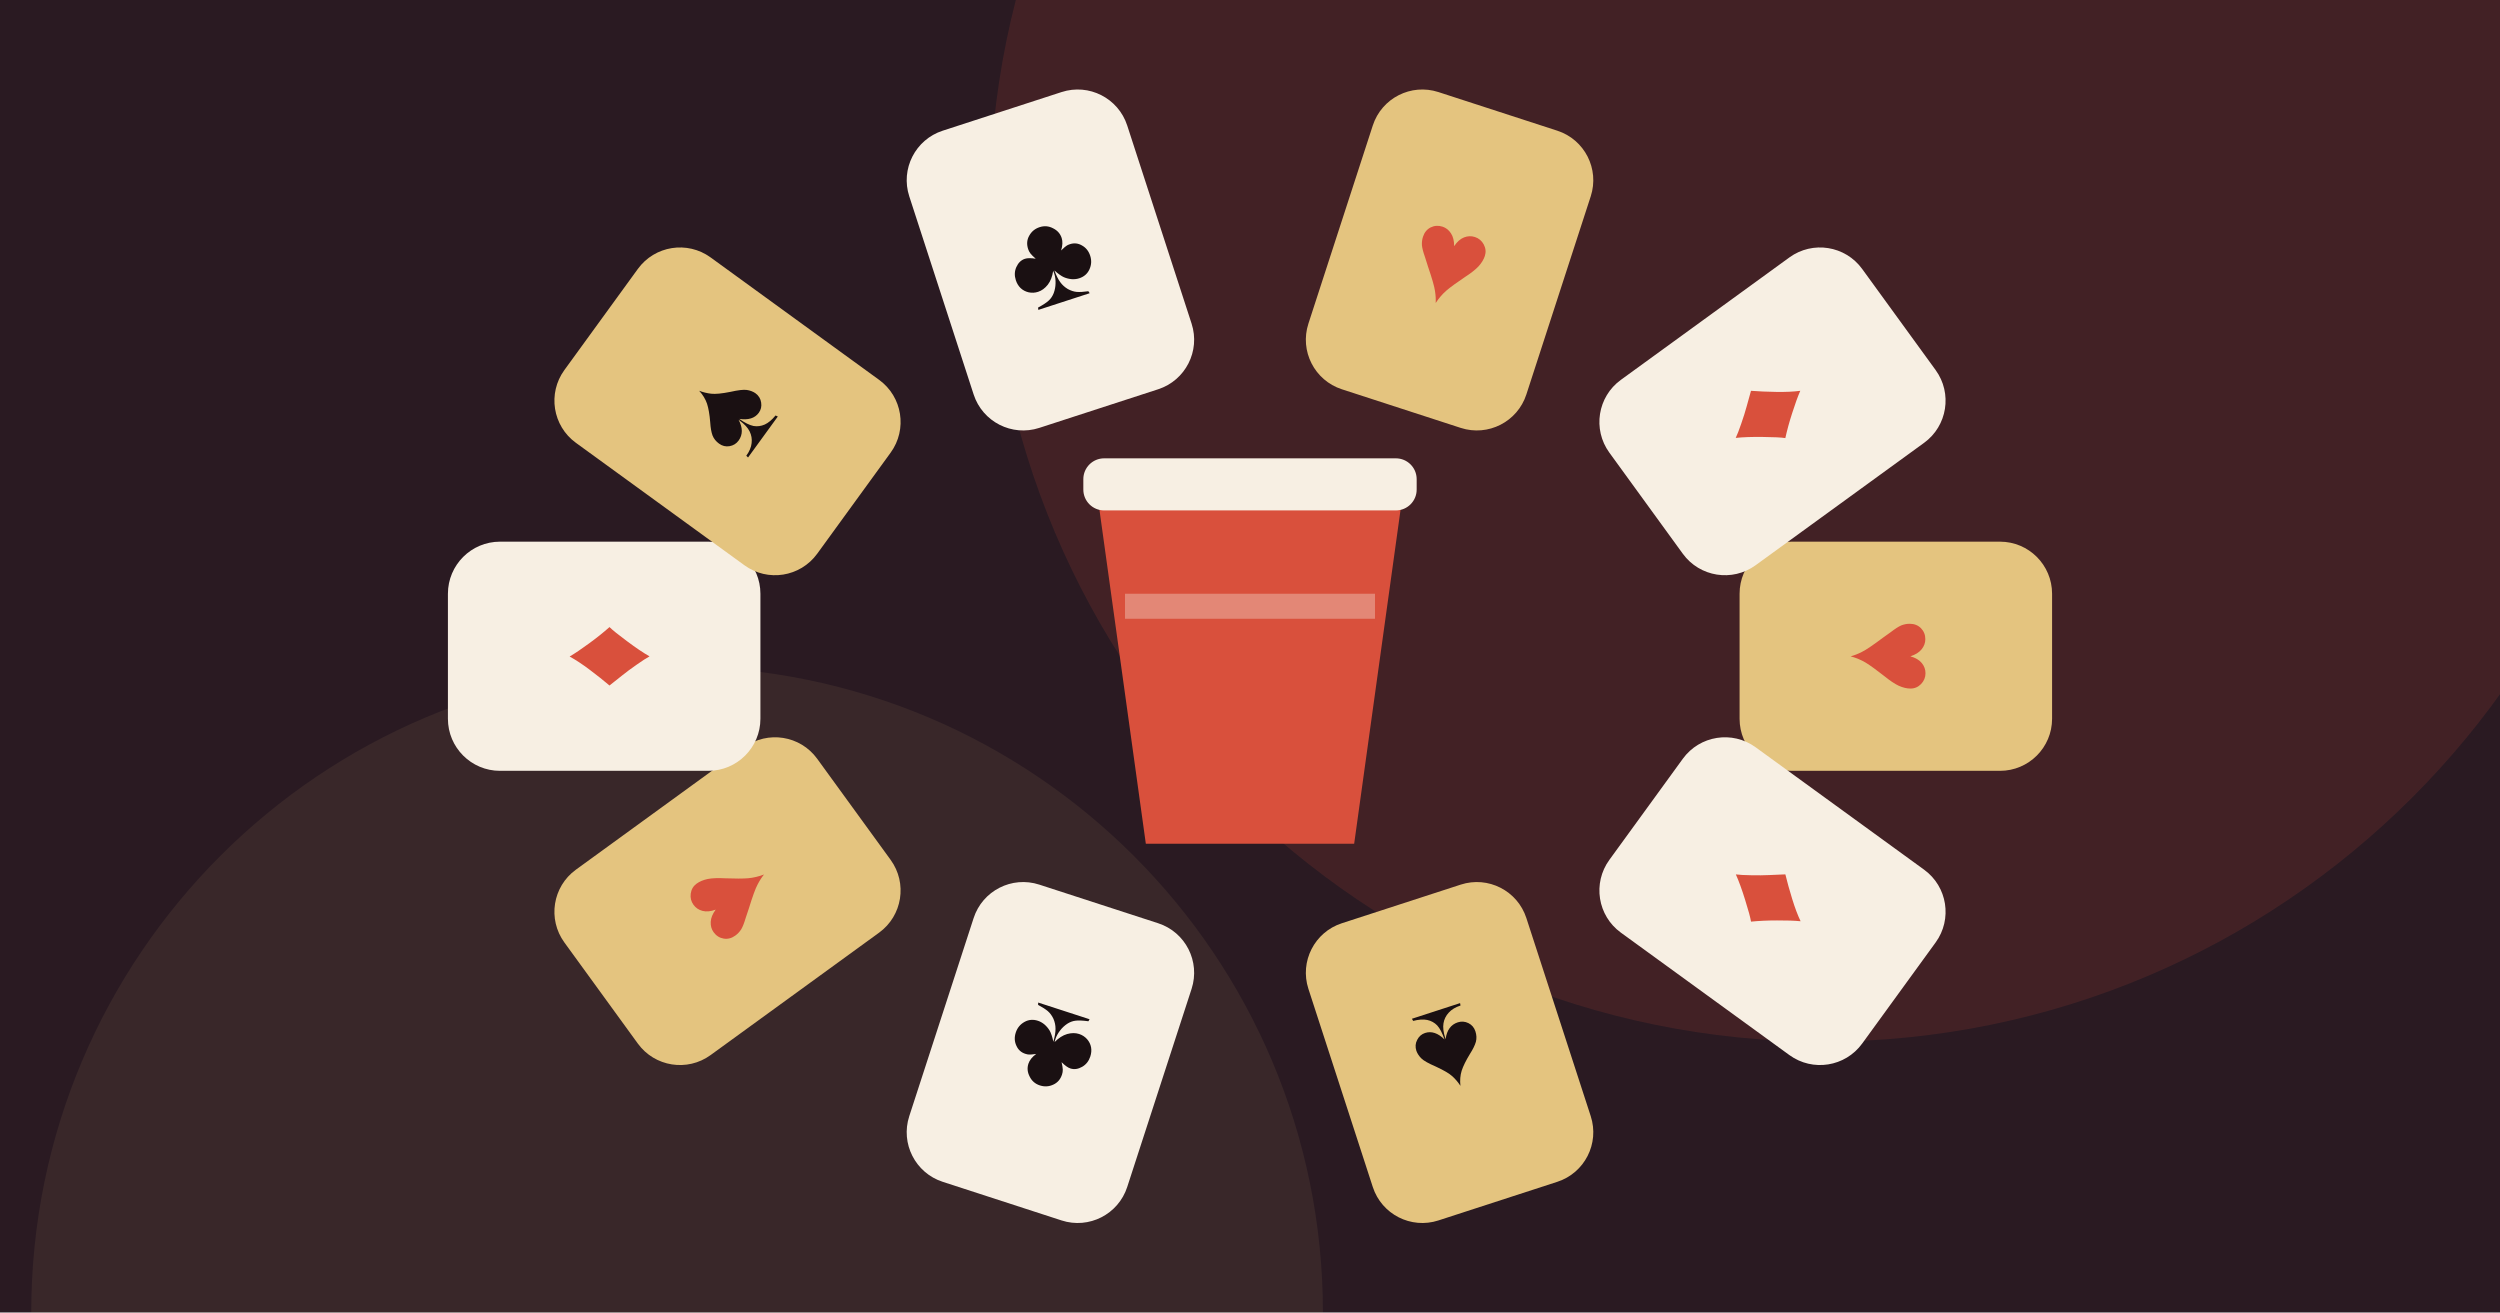
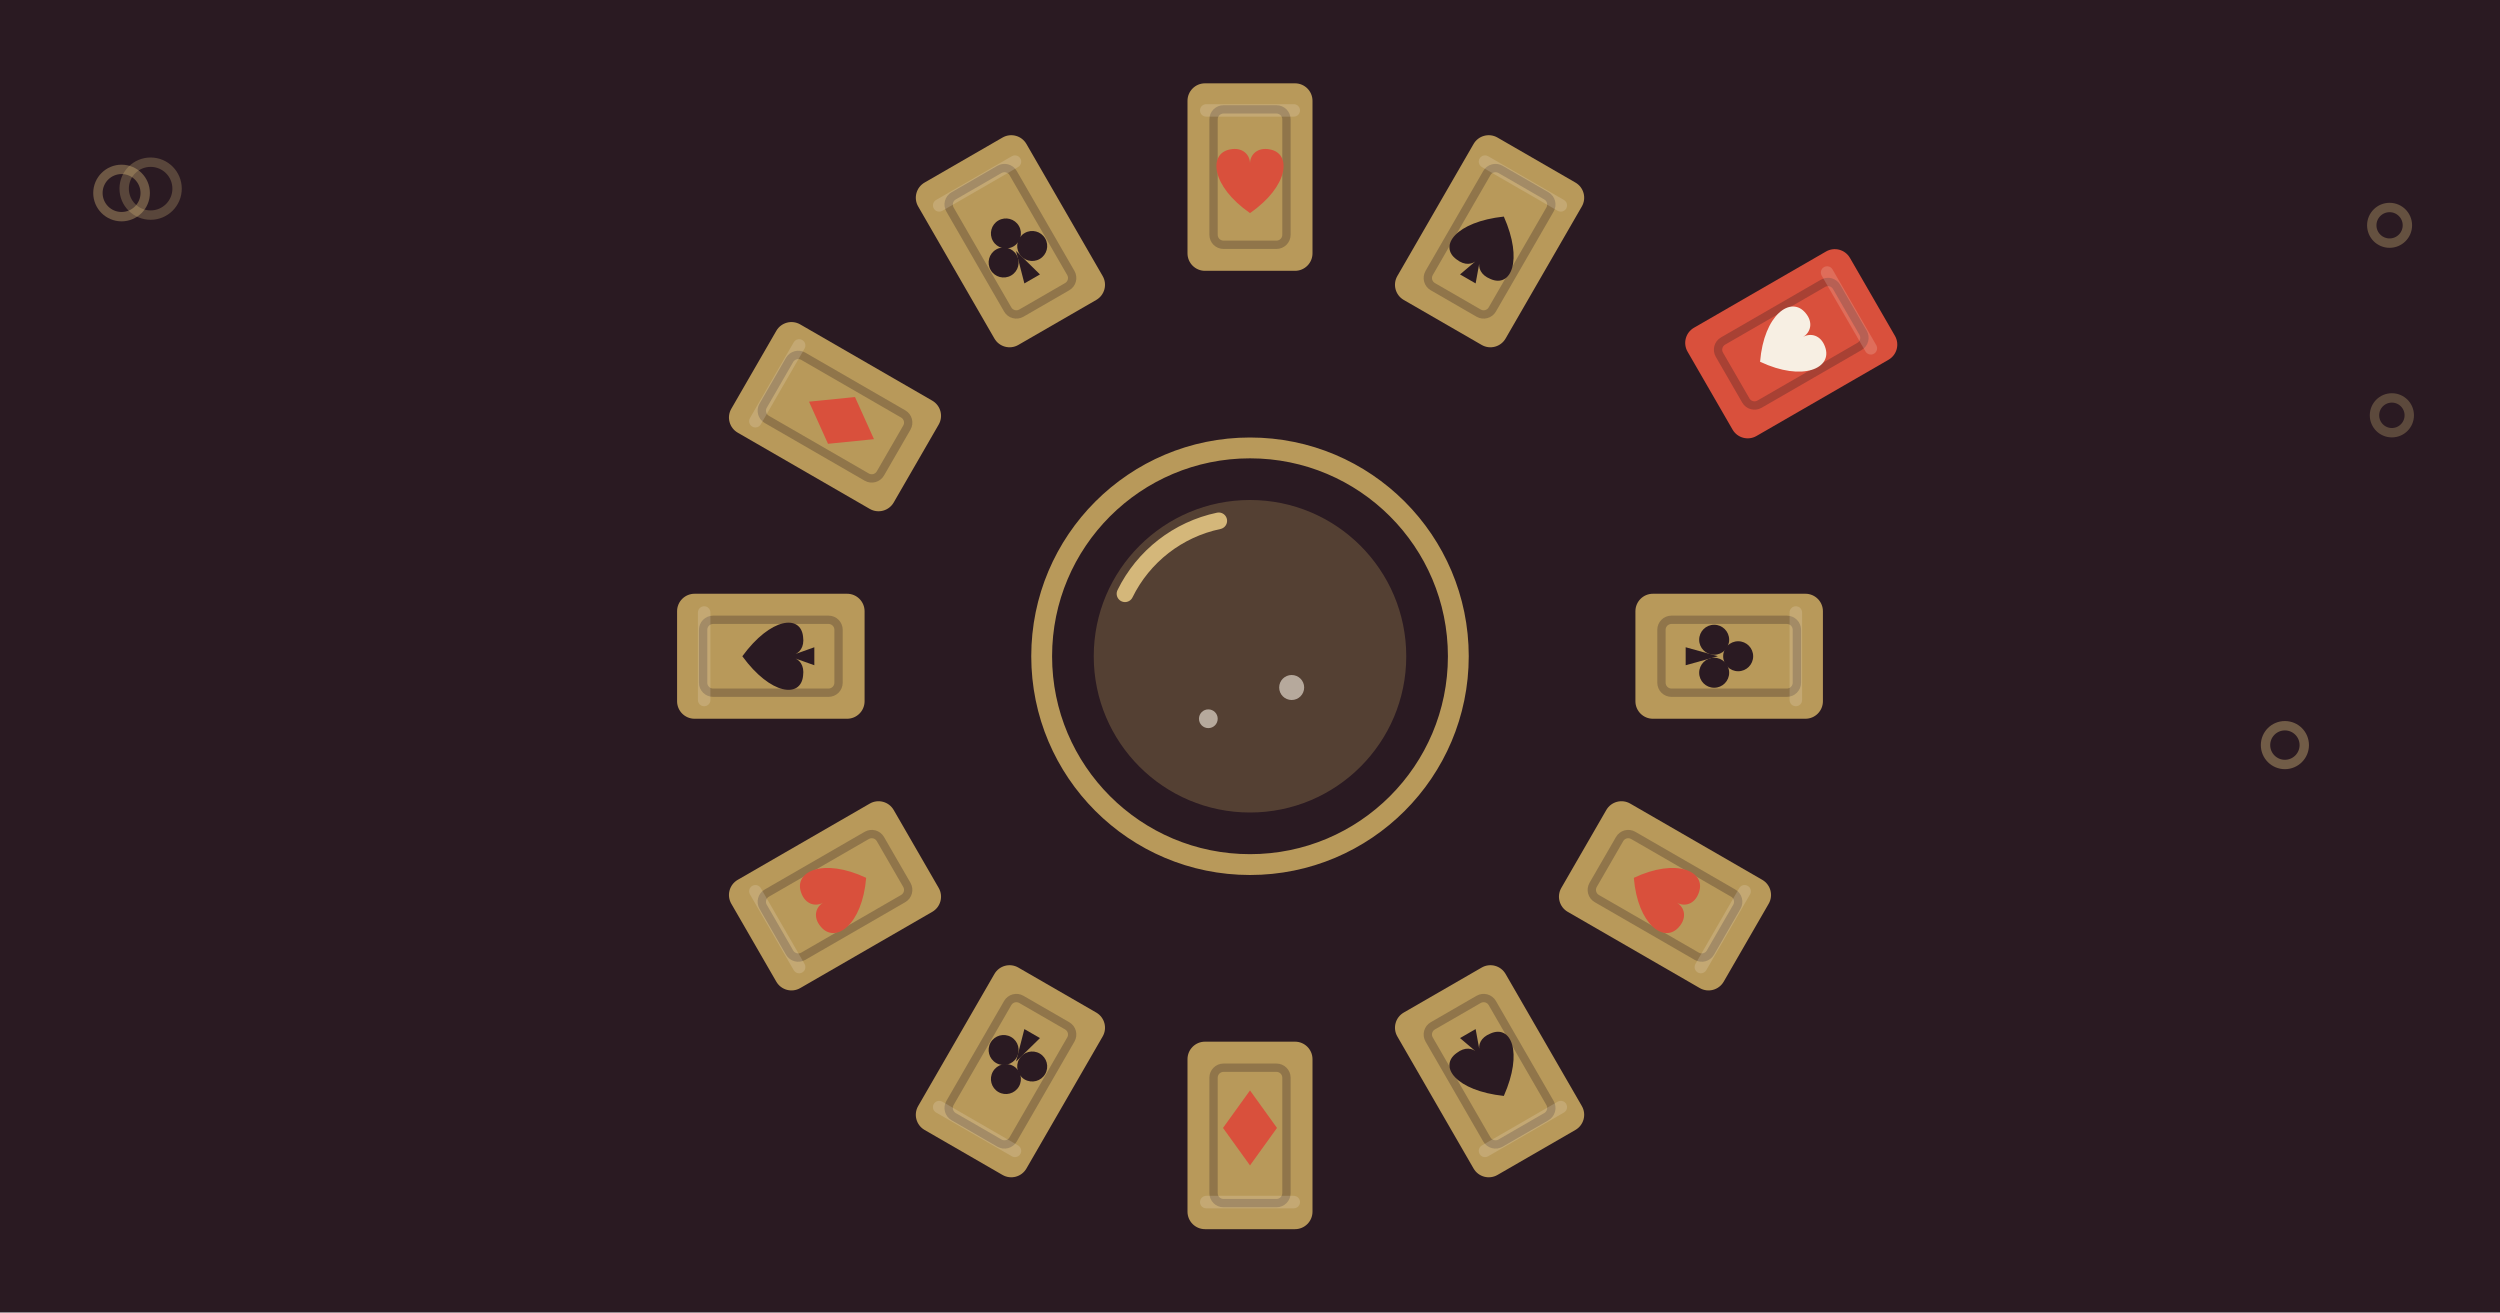
<svg xmlns="http://www.w3.org/2000/svg" viewBox="0 0 240 126" width="240" height="126">
  <rect width="240" height="126" fill="#2A1A22" />
-   <circle cx="175" cy="20" r="80" fill="#D9503C" opacity=".14" />
-   <circle cx="65" cy="126" r="62" fill="#E4C47F" opacity=".08" />
-   <g transform="rotate(90.0 182.0 63.0)">
-     <rect x="171.0" y="48.0" width="22" height="30" rx="5" fill="#E4C47F" />
-     <text x="182.0" y="67.2" font-size="12.6" fill="#D9503C" font-family="Arial,Helvetica,sans-serif" font-weight="700" text-anchor="middle">♥</text>
+   <circle cx="11.67" cy="18.53" r="2.27" fill="none" stroke="#D4B77A" stroke-opacity="0.39" stroke-width=".9" />
+   <circle cx="14.46" cy="18.11" r="2.54" fill="none" stroke="#D4B77A" stroke-opacity="0.28" stroke-width=".9" />
+   <circle cx="229.62" cy="39.87" r="1.67" fill="none" stroke="#D4B77A" stroke-opacity="0.3" stroke-width=".9" />
+   <circle cx="219.35" cy="71.53" r="1.86" fill="none" stroke="#D4B77A" stroke-opacity="0.42" stroke-width=".9" />
+   <circle cx="229.4" cy="21.63" r="1.71" fill="none" stroke="#D4B77A" stroke-opacity="0.35" stroke-width=".9" />
+   <rect x="114" y="8" width="12" height="18" rx="1.68" fill="#B8995A" />
+   <rect x="116.5" y="10.5" width="7" height="13" rx="0.96" fill="none" stroke="#2A1A22" stroke-opacity=".28" stroke-width=".8" />
+   <g transform="translate(120 17.72) scale(7.2)" fill="#D9503C">
+     <path d="M0 .38 C-.52 .02 -.56 -.42 -.26 -.47 C-.1 -.5 0 -.4 0 -.28 C0 -.4 .1 -.5 .26 -.47 C.56 -.42 .52 .02 0 .38 Z" />
  </g>
-   <g transform="rotate(126.0 170.1591 86.51141)">
-     <rect x="159.159" y="71.511" width="22" height="30" rx="5" fill="#F7EFE3" />
-     <text x="170.159" y="90.711" font-size="12.6" fill="#D9503C" font-family="Arial,Helvetica,sans-serif" font-weight="700" text-anchor="middle">♦</text>
+   <rect x="115.2" y="10" width="9.6" height="1.2" rx=".6" fill="#F7EFE3" opacity=".18" />
+   <g transform="rotate(30 143 23.16)">
+     <rect x="137" y="14.16" width="12" height="18" rx="1.68" fill="#B8995A" />
+     <rect x="139.5" y="16.66" width="7" height="13" rx="0.96" fill="none" stroke="#2A1A22" stroke-opacity=".28" stroke-width=".8" />
+     <g transform="translate(143 23.88) scale(7.2)" fill="#2A1A22">
+       <path d="M0 -.48 C.52 -.1 .56 .3 .26 .33 C.12 .35 .04 .28 .02 .2 L.12 .48 L-.12 .48 L-.02 .2 C-.04 .28 -.12 .35 -.26 .33 C-.56 .3 -.52 -.1 0 -.48 Z" />
+     </g>
+     <rect x="138.2" y="16.16" width="9.6" height="1.2" rx=".6" fill="#F7EFE3" opacity=".18" />
  </g>
-   <g transform="rotate(162.0 139.1591 101.0423)">
-     <rect x="128.159" y="86.042" width="22" height="30" rx="5" fill="#E4C47F" />
-     <text x="139.159" y="105.242" font-size="12.6" fill="#1A1012" font-family="Arial,Helvetica,sans-serif" font-weight="700" text-anchor="middle">♠</text>
+   <g transform="rotate(90 166 63)">
+     <rect x="160" y="54" width="12" height="18" rx="1.68" fill="#B8995A" />
+     <rect x="162.5" y="56.5" width="7" height="13" rx="0.96" fill="none" stroke="#2A1A22" stroke-opacity=".28" stroke-width=".8" />
+     <g transform="translate(166 63.72) scale(7.2)" fill="#2A1A22">
+       <circle cy="-.22" r=".2" />
+       <circle cx="-.22" cy=".1" r=".2" />
+       <circle cx=".22" cy=".1" r=".2" />
+       <path d="M-.12 .48 L0 .05 L.12 .48 Z" />
+     </g>
+     <rect x="161.2" y="56" width="9.6" height="1.2" rx=".6" fill="#F7EFE3" opacity=".18" />
  </g>
-   <g transform="rotate(198.0 100.8409 101.0423)">
-     <rect x="89.841" y="86.042" width="22" height="30" rx="5" fill="#F7EFE3" />
-     <text x="100.841" y="105.242" font-size="12.6" fill="#1A1012" font-family="Arial,Helvetica,sans-serif" font-weight="700" text-anchor="middle">♣</text>
+   <g transform="rotate(120 159.84 86)">
+     <rect x="153.84" y="77" width="12" height="18" rx="1.68" fill="#B8995A" />
+     <rect x="156.34" y="79.5" width="7" height="13" rx="0.96" fill="none" stroke="#2A1A22" stroke-opacity=".28" stroke-width=".8" />
+     <g transform="translate(159.84 86.72) scale(7.2)" fill="#D9503C">
+       <path d="M0 .38 C-.52 .02 -.56 -.42 -.26 -.47 C-.1 -.5 0 -.4 0 -.28 C0 -.4 .1 -.5 .26 -.47 C.56 -.42 .52 .02 0 .38 Z" />
+     </g>
+     <rect x="155.04" y="79" width="9.6" height="1.2" rx=".6" fill="#F7EFE3" opacity=".18" />
  </g>
-   <g transform="rotate(234.0 69.84095 86.51141)">
-     <rect x="58.841" y="71.511" width="22" height="30" rx="5" fill="#E4C47F" />
-     <text x="69.841" y="90.711" font-size="12.6" fill="#D9503C" font-family="Arial,Helvetica,sans-serif" font-weight="700" text-anchor="middle">♥</text>
+   <g transform="rotate(150 143 102.84)">
+     <rect x="137" y="93.84" width="12" height="18" rx="1.68" fill="#B8995A" />
+     <rect x="139.5" y="96.34" width="7" height="13" rx="0.96" fill="none" stroke="#2A1A22" stroke-opacity=".28" stroke-width=".8" />
+     <g transform="translate(143 103.56) scale(7.2)" fill="#2A1A22">
+       <path d="M0 -.48 C.52 -.1 .56 .3 .26 .33 C.12 .35 .04 .28 .02 .2 L.12 .48 L-.12 .48 L-.02 .2 C-.04 .28 -.12 .35 -.26 .33 C-.56 .3 -.52 -.1 0 -.48 Z" />
+     </g>
+     <rect x="138.2" y="95.84" width="9.6" height="1.2" rx=".6" fill="#F7EFE3" opacity=".18" />
  </g>
-   <g transform="rotate(270.0 58.0 63)">
-     <rect x="47.0" y="48" width="22" height="30" rx="5" fill="#F7EFE3" />
-     <text x="58.0" y="67.2" font-size="12.6" fill="#D9503C" font-family="Arial,Helvetica,sans-serif" font-weight="700" text-anchor="middle">♦</text>
+   <g transform="rotate(180 120 109)">
+     <rect x="114" y="100" width="12" height="18" rx="1.68" fill="#B8995A" />
+     <rect x="116.5" y="102.5" width="7" height="13" rx="0.96" fill="none" stroke="#2A1A22" stroke-opacity=".28" stroke-width=".8" />
+     <g transform="translate(120 109.72) scale(7.2)" fill="#D9503C">
+       <path d="M0 -.5 L.36 0 L0 .5 L-.36 0 Z" />
+     </g>
+     <rect x="115.2" y="102" width="9.6" height="1.2" rx=".6" fill="#F7EFE3" opacity=".18" />
  </g>
-   <g transform="rotate(306.0 69.84095 39.48859)">
-     <rect x="58.841" y="24.489" width="22" height="30" rx="5" fill="#E4C47F" />
-     <text x="69.841" y="43.689" font-size="12.6" fill="#1A1012" font-family="Arial,Helvetica,sans-serif" font-weight="700" text-anchor="middle">♠</text>
+   <g transform="rotate(210 97 102.84)">
+     <rect x="91" y="93.84" width="12" height="18" rx="1.68" fill="#B8995A" />
+     <rect x="93.5" y="96.34" width="7" height="13" rx="0.96" fill="none" stroke="#2A1A22" stroke-opacity=".28" stroke-width=".8" />
+     <g transform="translate(97 103.56) scale(7.2)" fill="#2A1A22">
+       <circle cy="-.22" r=".2" />
+       <circle cx="-.22" cy=".1" r=".2" />
+       <circle cx=".22" cy=".1" r=".2" />
+       <path d="M-.12 .48 L0 .05 L.12 .48 Z" />
+     </g>
+     <rect x="92.2" y="95.84" width="9.6" height="1.2" rx=".6" fill="#F7EFE3" opacity=".18" />
  </g>
-   <g transform="rotate(342.0 100.8409 24.95774)">
-     <rect x="89.841" y="9.958" width="22" height="30" rx="5" fill="#F7EFE3" />
-     <text x="100.841" y="29.158" font-size="12.6" fill="#1A1012" font-family="Arial,Helvetica,sans-serif" font-weight="700" text-anchor="middle">♣</text>
+   <g transform="rotate(240 80.16 86)">
+     <rect x="74.16" y="77" width="12" height="18" rx="1.68" fill="#B8995A" />
+     <rect x="76.66" y="79.5" width="7" height="13" rx="0.96" fill="none" stroke="#2A1A22" stroke-opacity=".28" stroke-width=".8" />
+     <g transform="translate(80.16 86.72) scale(7.2)" fill="#D9503C">
+       <path d="M0 .38 C-.52 .02 -.56 -.42 -.26 -.47 C-.1 -.5 0 -.4 0 -.28 C0 -.4 .1 -.5 .26 -.47 C.56 -.42 .52 .02 0 .38 Z" />
+     </g>
+     <rect x="75.36" y="79" width="9.6" height="1.2" rx=".6" fill="#F7EFE3" opacity=".18" />
  </g>
-   <g transform="rotate(378.0 139.1591 24.95774)">
-     <rect x="128.159" y="9.958" width="22" height="30" rx="5" fill="#E4C47F" />
-     <text x="139.159" y="29.158" font-size="12.6" fill="#D9503C" font-family="Arial,Helvetica,sans-serif" font-weight="700" text-anchor="middle">♥</text>
+   <g transform="rotate(270 74 63)">
+     <rect x="68" y="54" width="12" height="18" rx="1.68" fill="#B8995A" />
+     <rect x="70.5" y="56.5" width="7" height="13" rx="0.96" fill="none" stroke="#2A1A22" stroke-opacity=".28" stroke-width=".8" />
+     <g transform="translate(74 63.72) scale(7.2)" fill="#2A1A22">
+       <path d="M0 -.48 C.52 -.1 .56 .3 .26 .33 C.12 .35 .04 .28 .02 .2 L.12 .48 L-.12 .48 L-.02 .2 C-.04 .28 -.12 .35 -.26 .33 C-.56 .3 -.52 -.1 0 -.48 Z" />
+     </g>
+     <rect x="69.2" y="56" width="9.6" height="1.2" rx=".6" fill="#F7EFE3" opacity=".18" />
  </g>
-   <g transform="rotate(414.0 170.1591 39.48859)">
-     <rect x="159.159" y="24.489" width="22" height="30" rx="5" fill="#F7EFE3" />
-     <text x="170.159" y="43.689" font-size="12.6" fill="#D9503C" font-family="Arial,Helvetica,sans-serif" font-weight="700" text-anchor="middle">♦</text>
+   <g transform="rotate(300 80.16 40)">
+     <rect x="74.16" y="31" width="12" height="18" rx="1.68" fill="#B8995A" />
+     <rect x="76.66" y="33.5" width="7" height="13" rx="0.96" fill="none" stroke="#2A1A22" stroke-opacity=".28" stroke-width=".8" />
+     <g transform="translate(80.16 40.72) scale(7.2)" fill="#D9503C">
+       <path d="M0 -.5 L.36 0 L0 .5 L-.36 0 Z" />
+     </g>
+     <rect x="75.36" y="33" width="9.6" height="1.2" rx=".6" fill="#F7EFE3" opacity=".18" />
  </g>
-   <path d="M105 45 L135 45 L130 81 L110 81 Z" fill="#D9503C" />
-   <rect x="104" y="44" width="32" height="5" rx="2" fill="#F7EFE3" />
-   <rect x="108" y="57" width="24" height="2.4" fill="#F7EFE3" opacity=".35" />
+   <g transform="rotate(330 97 23.16)">
+     <rect x="91" y="14.16" width="12" height="18" rx="1.68" fill="#B8995A" />
+     <rect x="93.5" y="16.66" width="7" height="13" rx="0.96" fill="none" stroke="#2A1A22" stroke-opacity=".28" stroke-width=".8" />
+     <g transform="translate(97 23.88) scale(7.2)" fill="#2A1A22">
+       <circle cy="-.22" r=".2" />
+       <circle cx="-.22" cy=".1" r=".2" />
+       <circle cx=".22" cy=".1" r=".2" />
+       <path d="M-.12 .48 L0 .05 L.12 .48 Z" />
+     </g>
+     <rect x="92.2" y="16.16" width="9.6" height="1.2" rx=".6" fill="#F7EFE3" opacity=".18" />
+   </g>
+   <g transform="rotate(60 171.96 33)">
+     <rect x="165.96" y="24" width="12" height="18" rx="1.68" fill="#D9503C" />
+     <rect x="168.46" y="26.5" width="7" height="13" rx="0.96" fill="none" stroke="#2A1A22" stroke-opacity=".28" stroke-width=".8" />
+     <g transform="translate(171.96 33.72) scale(7.2)" fill="#F7EFE3">
+       <path d="M0 .38 C-.52 .02 -.56 -.42 -.26 -.47 C-.1 -.5 0 -.4 0 -.28 C0 -.4 .1 -.5 .26 -.47 C.56 -.42 .52 .02 0 .38 Z" />
+     </g>
+     <rect x="167.16" y="26" width="9.6" height="1.2" rx=".6" fill="#F7EFE3" opacity=".18" />
+   </g>
+   <circle cx="120" cy="63" r="20" fill="none" stroke="#B8995A" stroke-width="2" />
+   <circle cx="120" cy="63" r="15" fill="#B8995A" fill-opacity=".3" />
+   <path d="M108 57 A13 13 0 0 1 117 50" fill="none" stroke="#D4B77A" stroke-width="1.6" stroke-linecap="round" />
+   <circle cx="124" cy="66" r="1.2" fill="#F7EFE3" opacity=".6" />
+   <circle cx="116" cy="69" r=".9" fill="#F7EFE3" opacity=".6" />
</svg>
